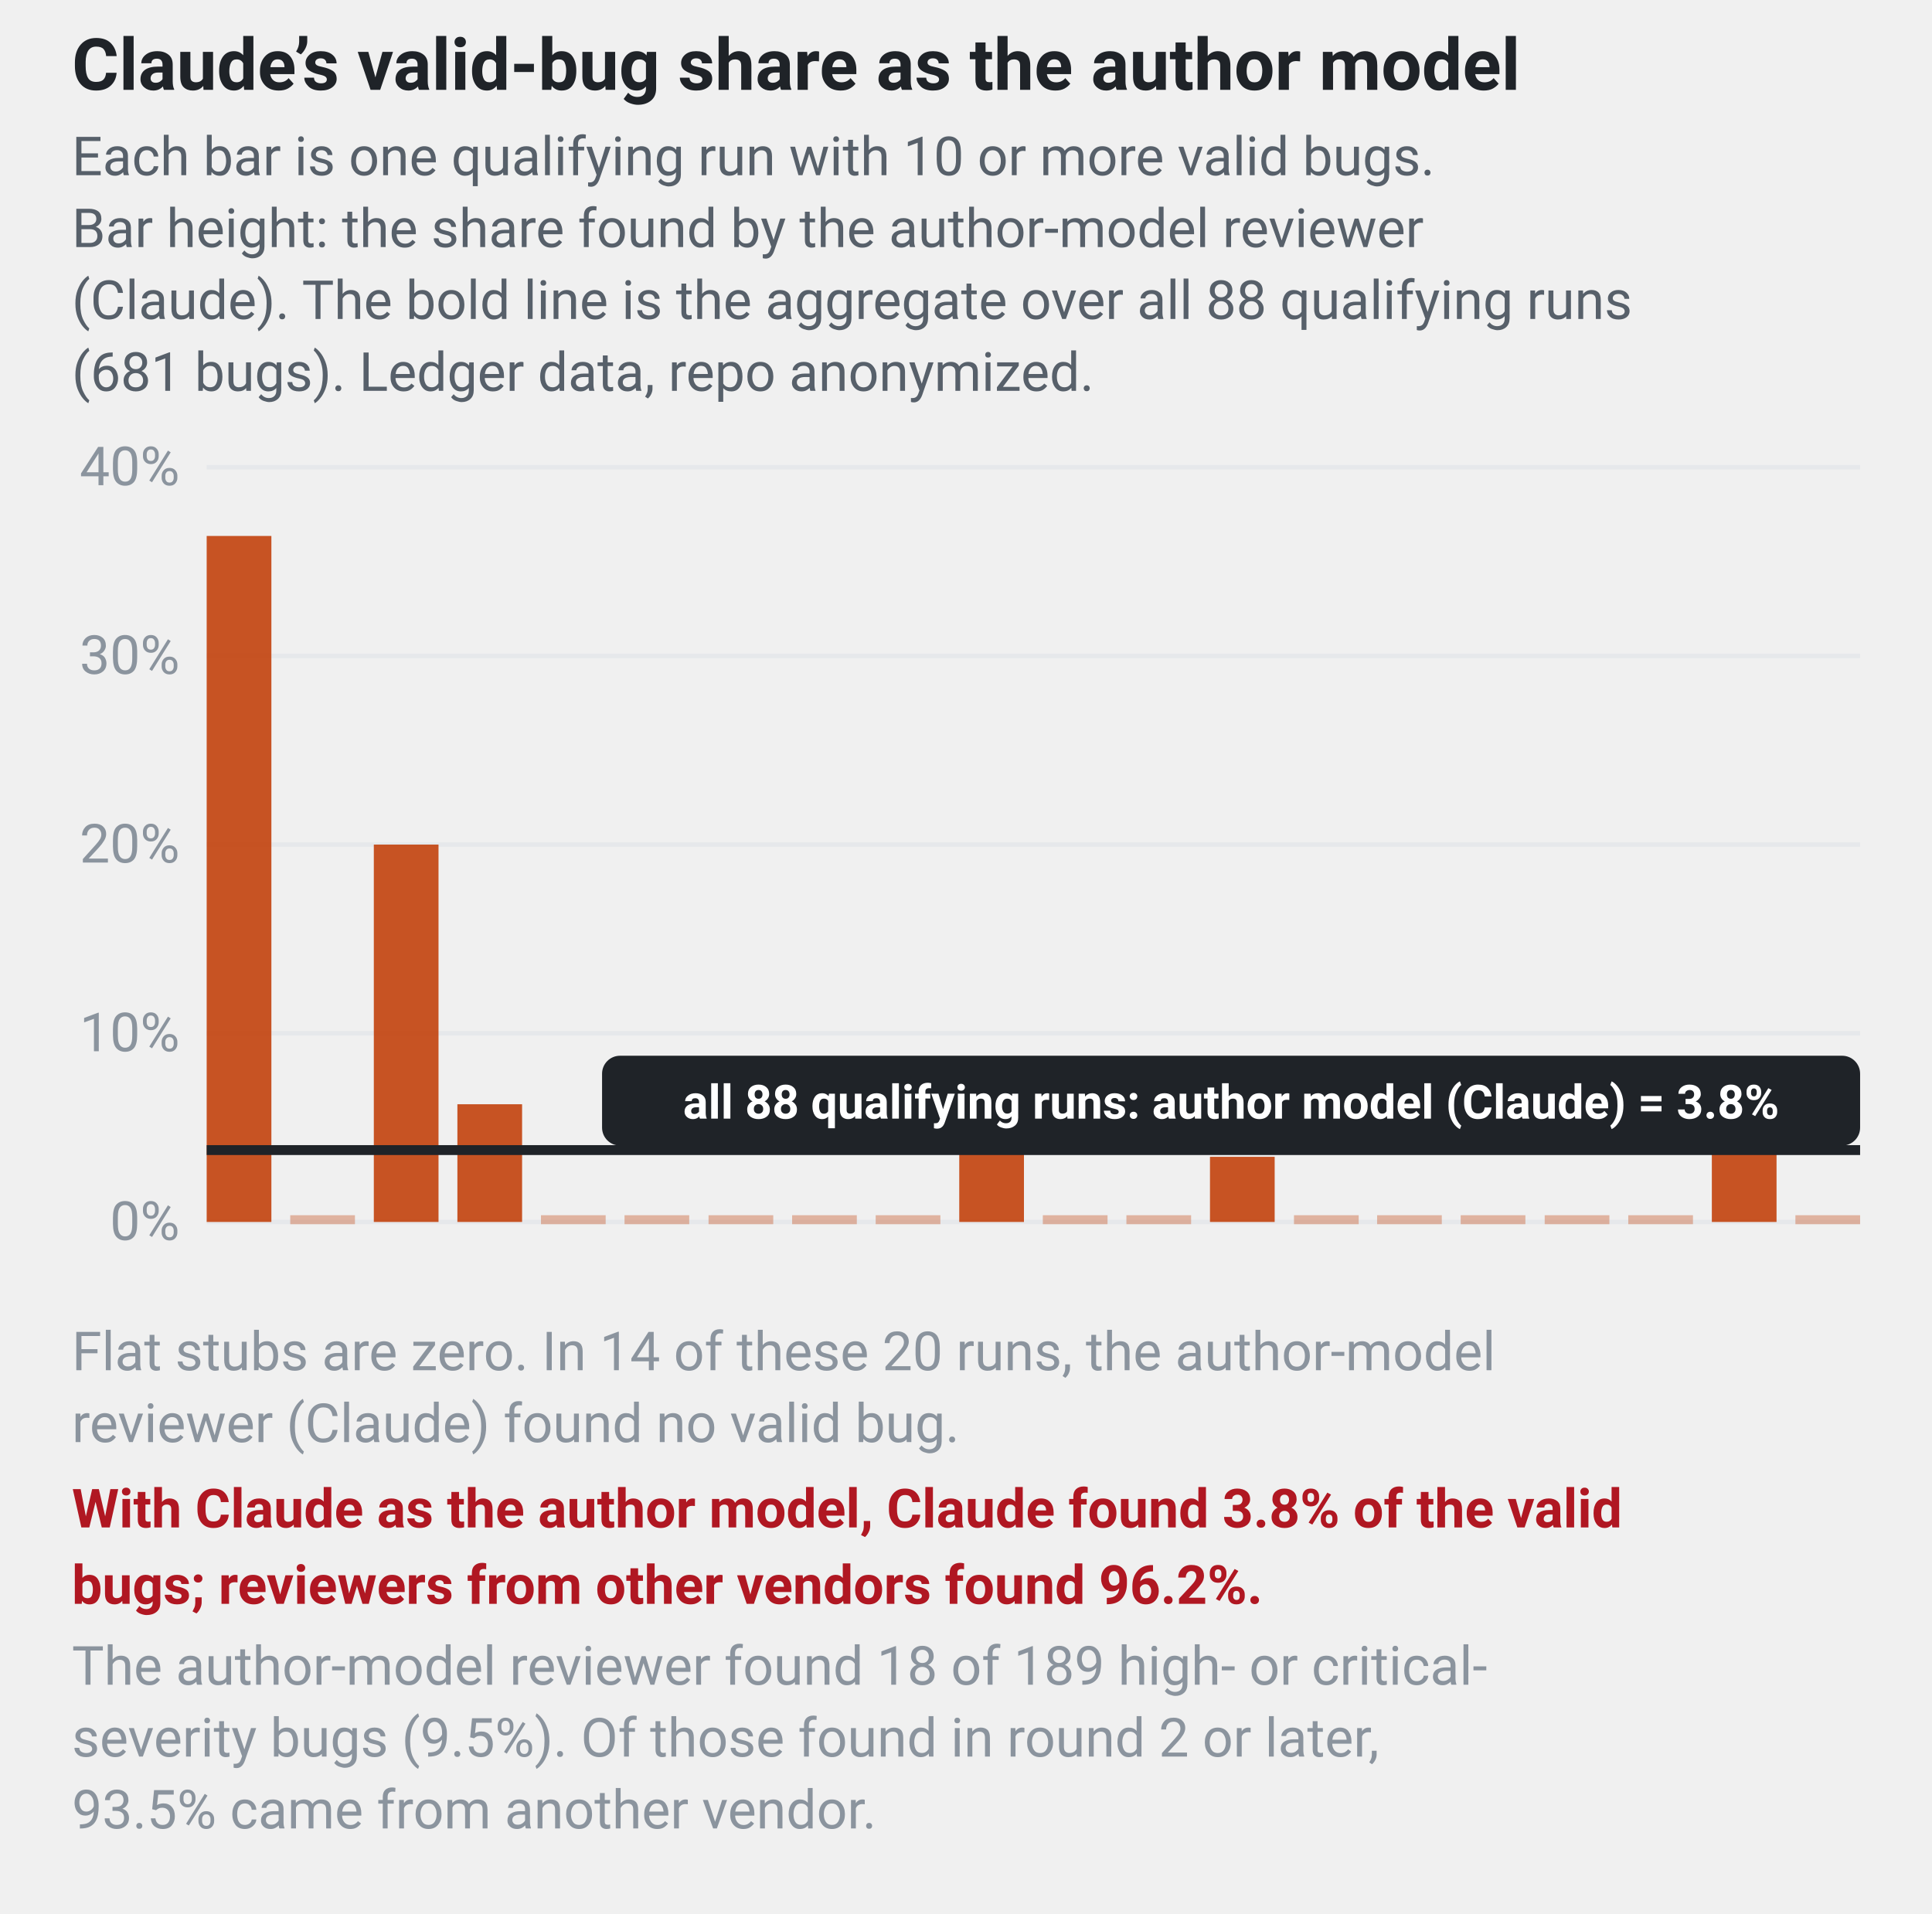
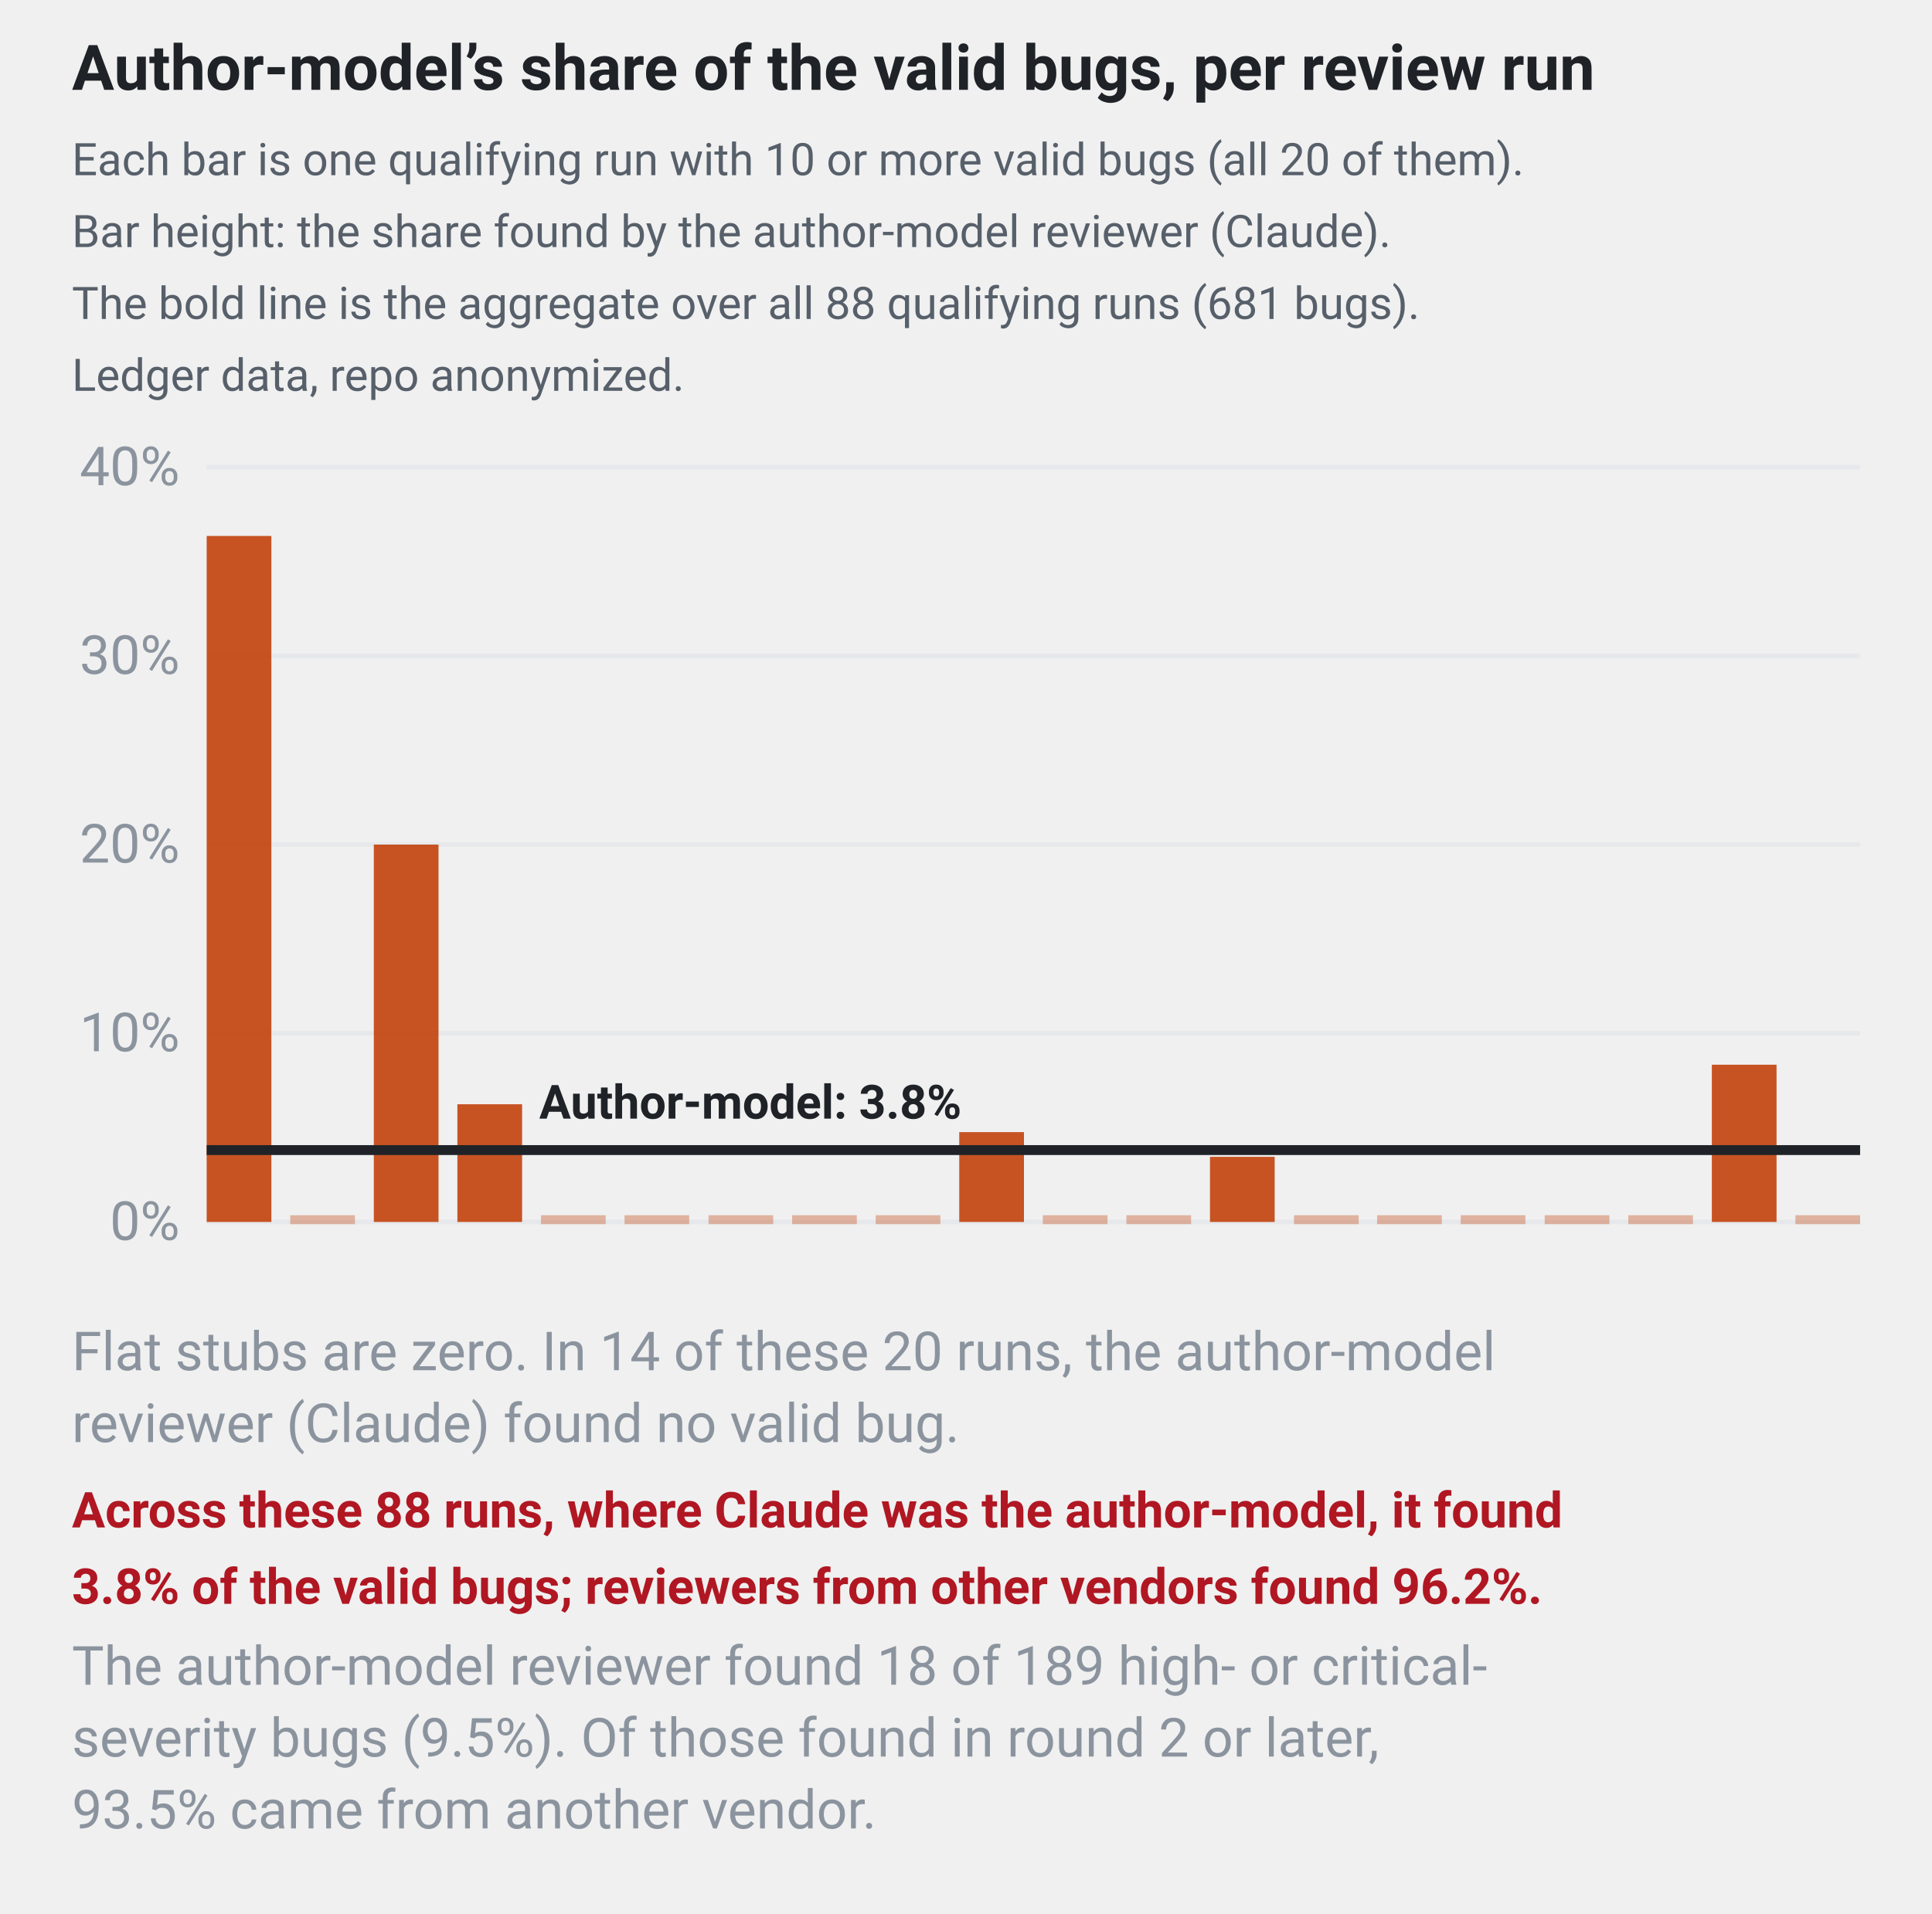
<svg xmlns="http://www.w3.org/2000/svg" viewBox="0 0 430 426" font-family="-apple-system,Segoe UI,Roboto,Helvetica,Arial,sans-serif">
-   <text x="16.0" y="20.0" font-size="16" font-weight="700" fill="#1f2328">Claude’s valid-bug share as the author model</text>
-   <text x="16.0" y="39.0" font-size="12" fill="#57606a">Each bar is one qualifying run with 10 or more valid bugs.</text>
-   <text x="16.0" y="55.0" font-size="12" fill="#57606a">Bar height: the share found by the author-model reviewer</text>
-   <text x="16.0" y="71.0" font-size="12" fill="#57606a">(Claude). The bold line is the aggregate over all 88 qualifying runs</text>
-   <text x="16.0" y="87.0" font-size="12" fill="#57606a">(681 bugs). Ledger data, repo anonymized.</text>
+   <text x="16.0" y="20.0" font-size="14" font-weight="700" fill="#1f2328">Author-model’s share of the valid bugs, per review run</text>
+   <text x="16.0" y="39.0" font-size="10" fill="#57606a">Each bar is one qualifying run with 10 or more valid bugs (all 20 of them).</text>
+   <text x="16.0" y="55.0" font-size="10" fill="#57606a">Bar height: the share found by the author-model reviewer (Claude).</text>
+   <text x="16.0" y="71.0" font-size="10" fill="#57606a">The bold line is the aggregate over all 88 qualifying runs (681 bugs).</text>
+   <text x="16.0" y="87.0" font-size="10" fill="#57606a">Ledger data, repo anonymized.</text>
  <line x1="46" y1="272.0" x2="414" y2="272.0" stroke="#e6e8eb" stroke-width="1" />
  <text x="40.0" y="276.0" font-size="12" text-anchor="end" fill="#8b949e">0%</text>
  <line x1="46" y1="230.0" x2="414" y2="230.0" stroke="#e6e8eb" stroke-width="1" />
  <text x="40.0" y="234.0" font-size="12" text-anchor="end" fill="#8b949e">10%</text>
  <line x1="46" y1="188.0" x2="414" y2="188.0" stroke="#e6e8eb" stroke-width="1" />
  <text x="40.0" y="192.0" font-size="12" text-anchor="end" fill="#8b949e">20%</text>
  <line x1="46" y1="146.0" x2="414" y2="146.0" stroke="#e6e8eb" stroke-width="1" />
  <text x="40.0" y="150.0" font-size="12" text-anchor="end" fill="#8b949e">30%</text>
  <line x1="46" y1="104.0" x2="414" y2="104.0" stroke="#e6e8eb" stroke-width="1" />
  <text x="40.0" y="108.0" font-size="12" text-anchor="end" fill="#8b949e">40%</text>
  <rect x="46.0" y="119.3" width="14.4" height="152.7" fill="#C2410C" opacity="0.9" />
  <rect x="64.6" y="270.5" width="14.4" height="2.0" fill="#C2410C" opacity="0.35" />
  <rect x="83.2" y="188.0" width="14.4" height="84.0" fill="#C2410C" opacity="0.9" />
  <rect x="101.8" y="245.8" width="14.4" height="26.2" fill="#C2410C" opacity="0.9" />
  <rect x="120.4" y="270.5" width="14.4" height="2.0" fill="#C2410C" opacity="0.35" />
  <rect x="139.0" y="270.5" width="14.4" height="2.0" fill="#C2410C" opacity="0.35" />
  <rect x="157.7" y="270.5" width="14.4" height="2.0" fill="#C2410C" opacity="0.35" />
  <rect x="176.3" y="270.5" width="14.4" height="2.0" fill="#C2410C" opacity="0.35" />
  <rect x="194.9" y="270.5" width="14.4" height="2.0" fill="#C2410C" opacity="0.35" />
  <rect x="213.5" y="252.0" width="14.4" height="20.0" fill="#C2410C" opacity="0.9" />
  <rect x="232.1" y="270.5" width="14.4" height="2.0" fill="#C2410C" opacity="0.35" />
  <rect x="250.7" y="270.5" width="14.4" height="2.0" fill="#C2410C" opacity="0.35" />
  <rect x="269.3" y="257.5" width="14.4" height="14.5" fill="#C2410C" opacity="0.9" />
  <rect x="288.0" y="270.5" width="14.4" height="2.0" fill="#C2410C" opacity="0.35" />
  <rect x="306.5" y="270.5" width="14.4" height="2.0" fill="#C2410C" opacity="0.35" />
  <rect x="325.1" y="270.5" width="14.4" height="2.0" fill="#C2410C" opacity="0.35" />
  <rect x="343.8" y="270.5" width="14.4" height="2.0" fill="#C2410C" opacity="0.35" />
  <rect x="362.4" y="270.5" width="14.4" height="2.0" fill="#C2410C" opacity="0.35" />
  <rect x="381.0" y="237.0" width="14.4" height="35.0" fill="#C2410C" opacity="0.9" />
  <rect x="399.6" y="270.5" width="14.4" height="2.0" fill="#C2410C" opacity="0.35" />
  <line x1="46" y1="256.0" x2="414" y2="256.0" stroke="#1f2328" stroke-width="2.2" />
-   <rect x="134.0" y="235.0" width="280.0" height="20" rx="4" fill="#1f2328" />
-   <text x="274.0" y="249.0" font-size="10.5" font-weight="700" text-anchor="middle" fill="#fff">all 88 qualifying runs: author model (Claude) = 3.8%</text>
+   <text x="120.0" y="249.0" font-size="10.5" font-weight="700" fill="#1f2328">Author-model: 3.8%</text>
  <text x="16.0" y="305.0" font-size="12" fill="#8b949e">Flat stubs are zero. In 14 of these 20 runs, the author-model</text>
  <text x="16.0" y="321.0" font-size="12" fill="#8b949e">reviewer (Claude) found no valid bug.</text>
-   <text x="16.0" y="340.0" font-size="12" font-weight="700" fill="#B01722">With Claude as the author model, Claude found 3.8% of the valid</text>
-   <text x="16.0" y="357.0" font-size="12" font-weight="700" fill="#B01722">bugs; reviewers from other vendors found 96.2%.</text>
+   <text x="16.0" y="340.0" font-size="11" font-weight="700" fill="#B01722">Across these 88 runs, where Claude was the author-model, it found</text>
+   <text x="16.0" y="357.0" font-size="11" font-weight="700" fill="#B01722">3.8% of the valid bugs; reviewers from other vendors found 96.2%.</text>
  <text x="16.0" y="375.0" font-size="12" fill="#8b949e">The author-model reviewer found 18 of 189 high- or critical-</text>
  <text x="16.0" y="391.0" font-size="12" fill="#8b949e">severity bugs (9.5%). Of those found in round 2 or later,</text>
  <text x="16.0" y="407.0" font-size="12" fill="#8b949e">93.5% came from another vendor.</text>
</svg>
